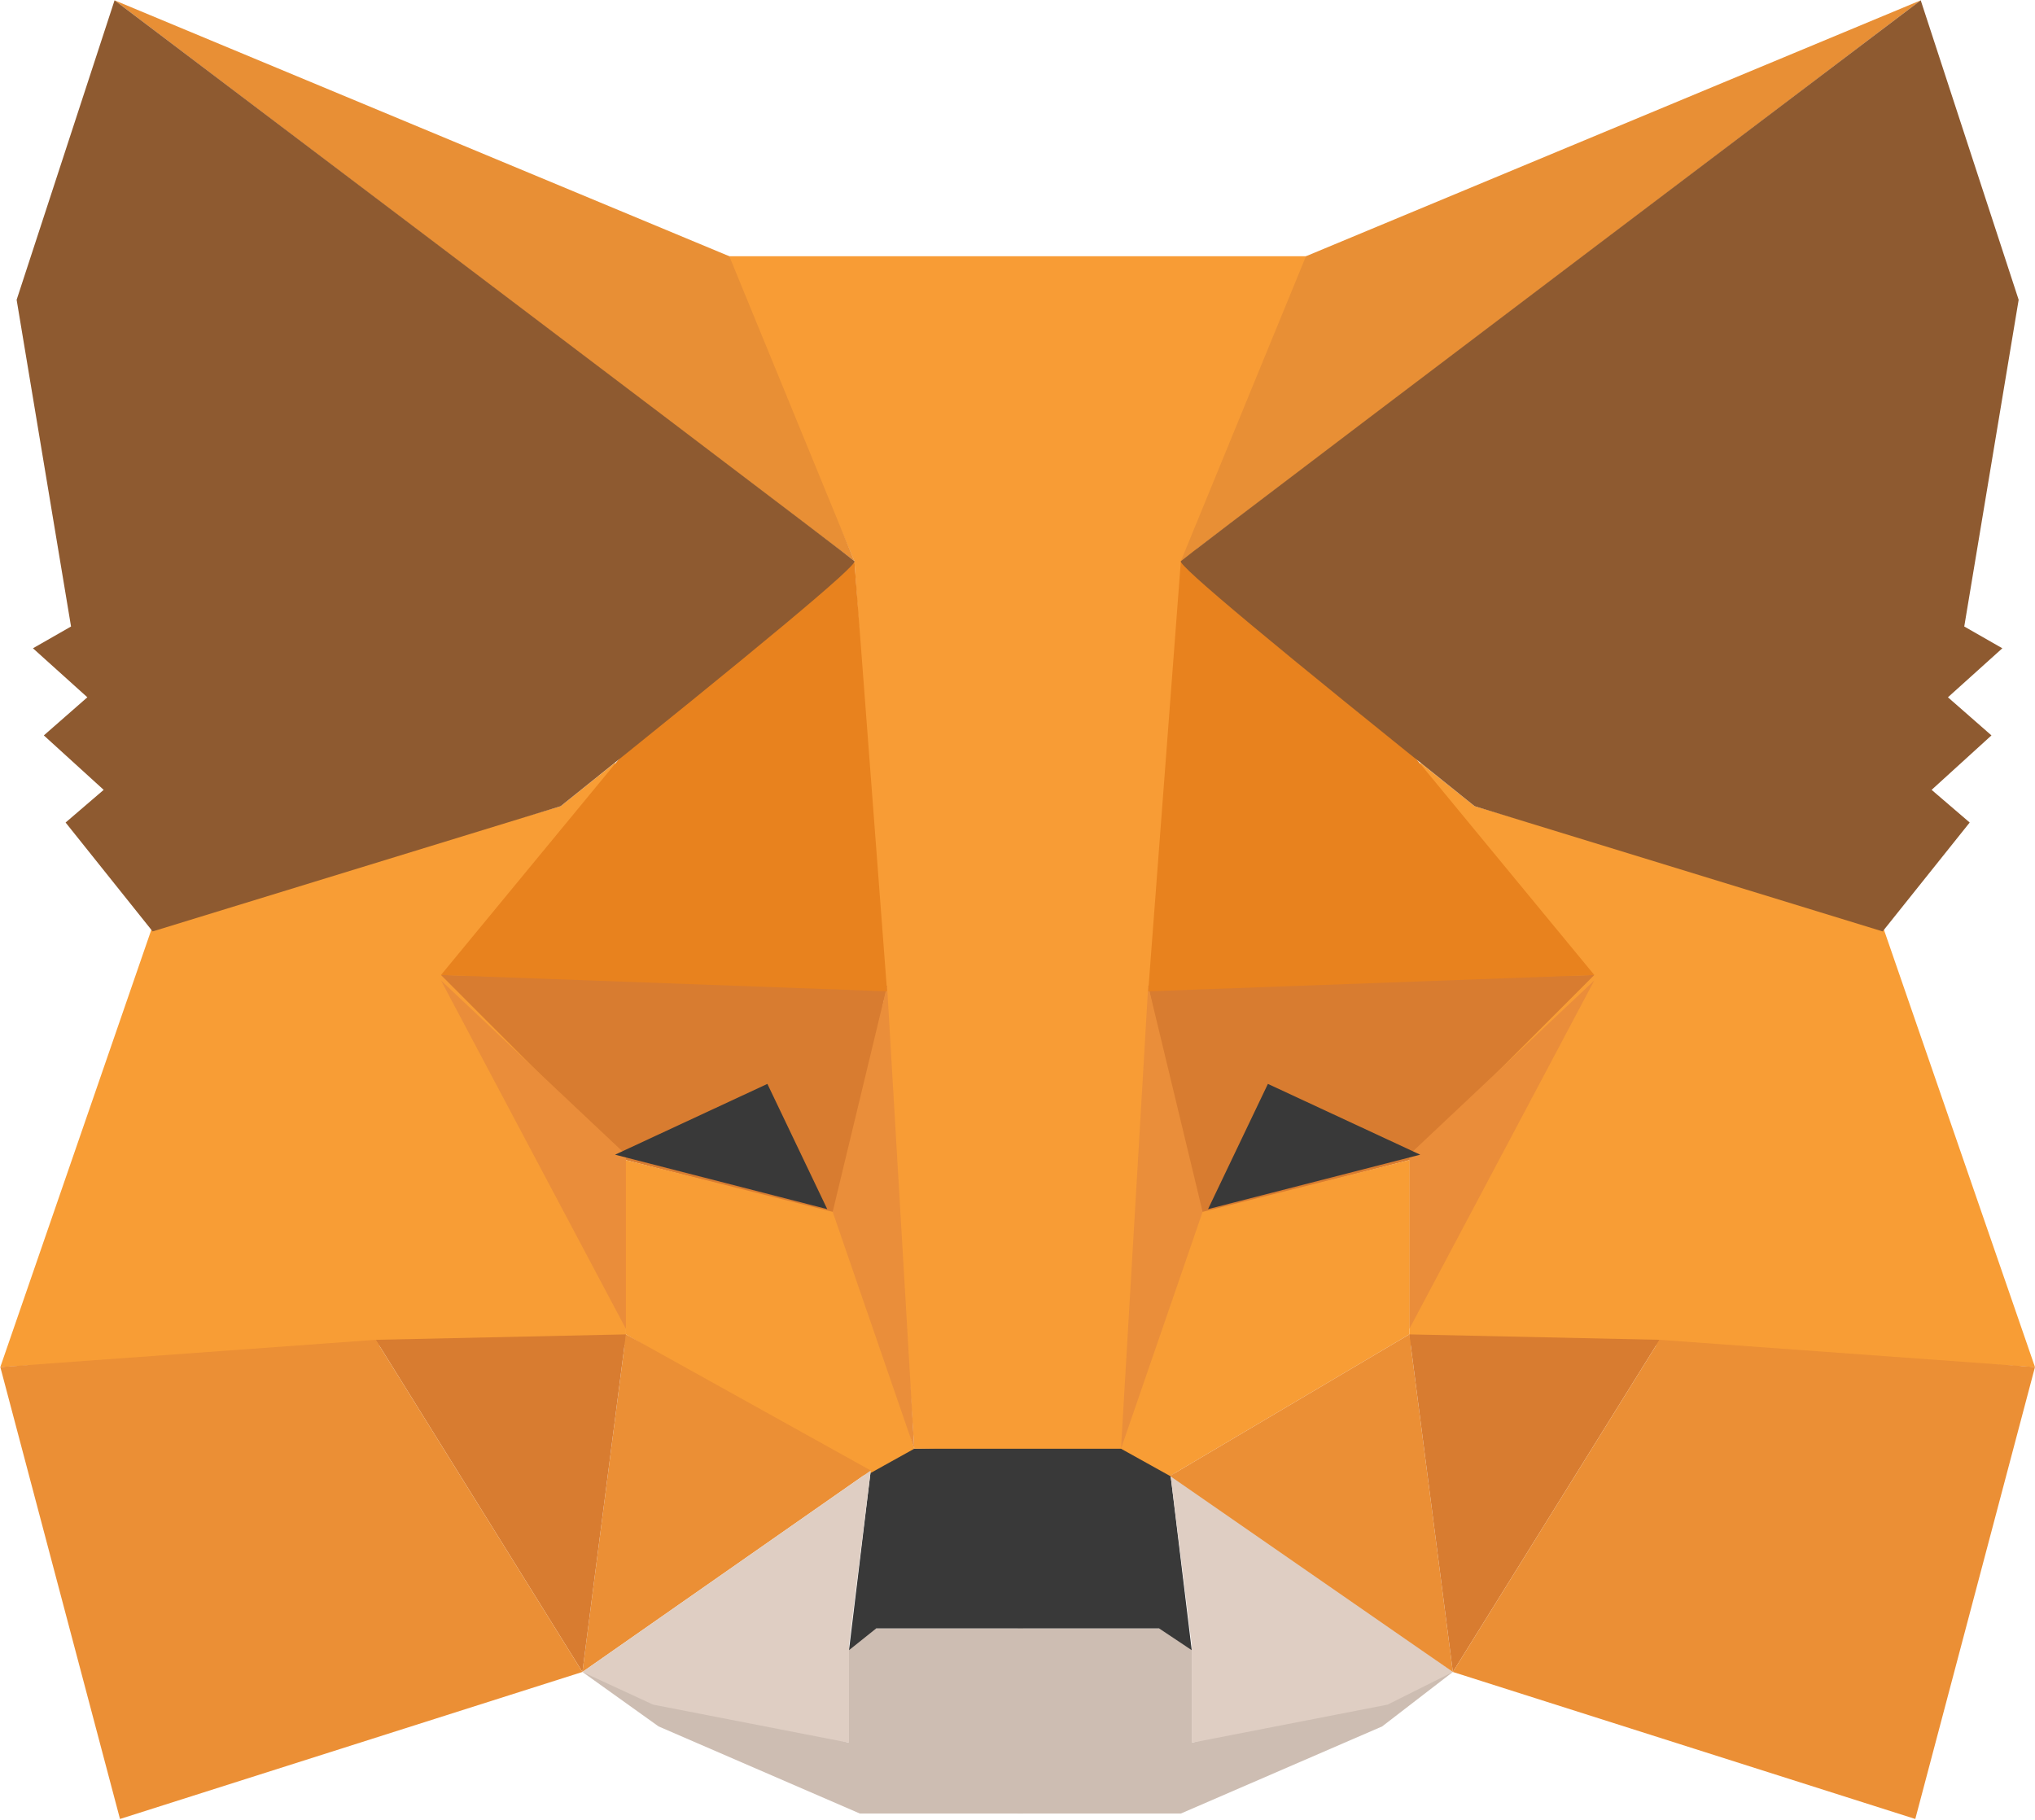
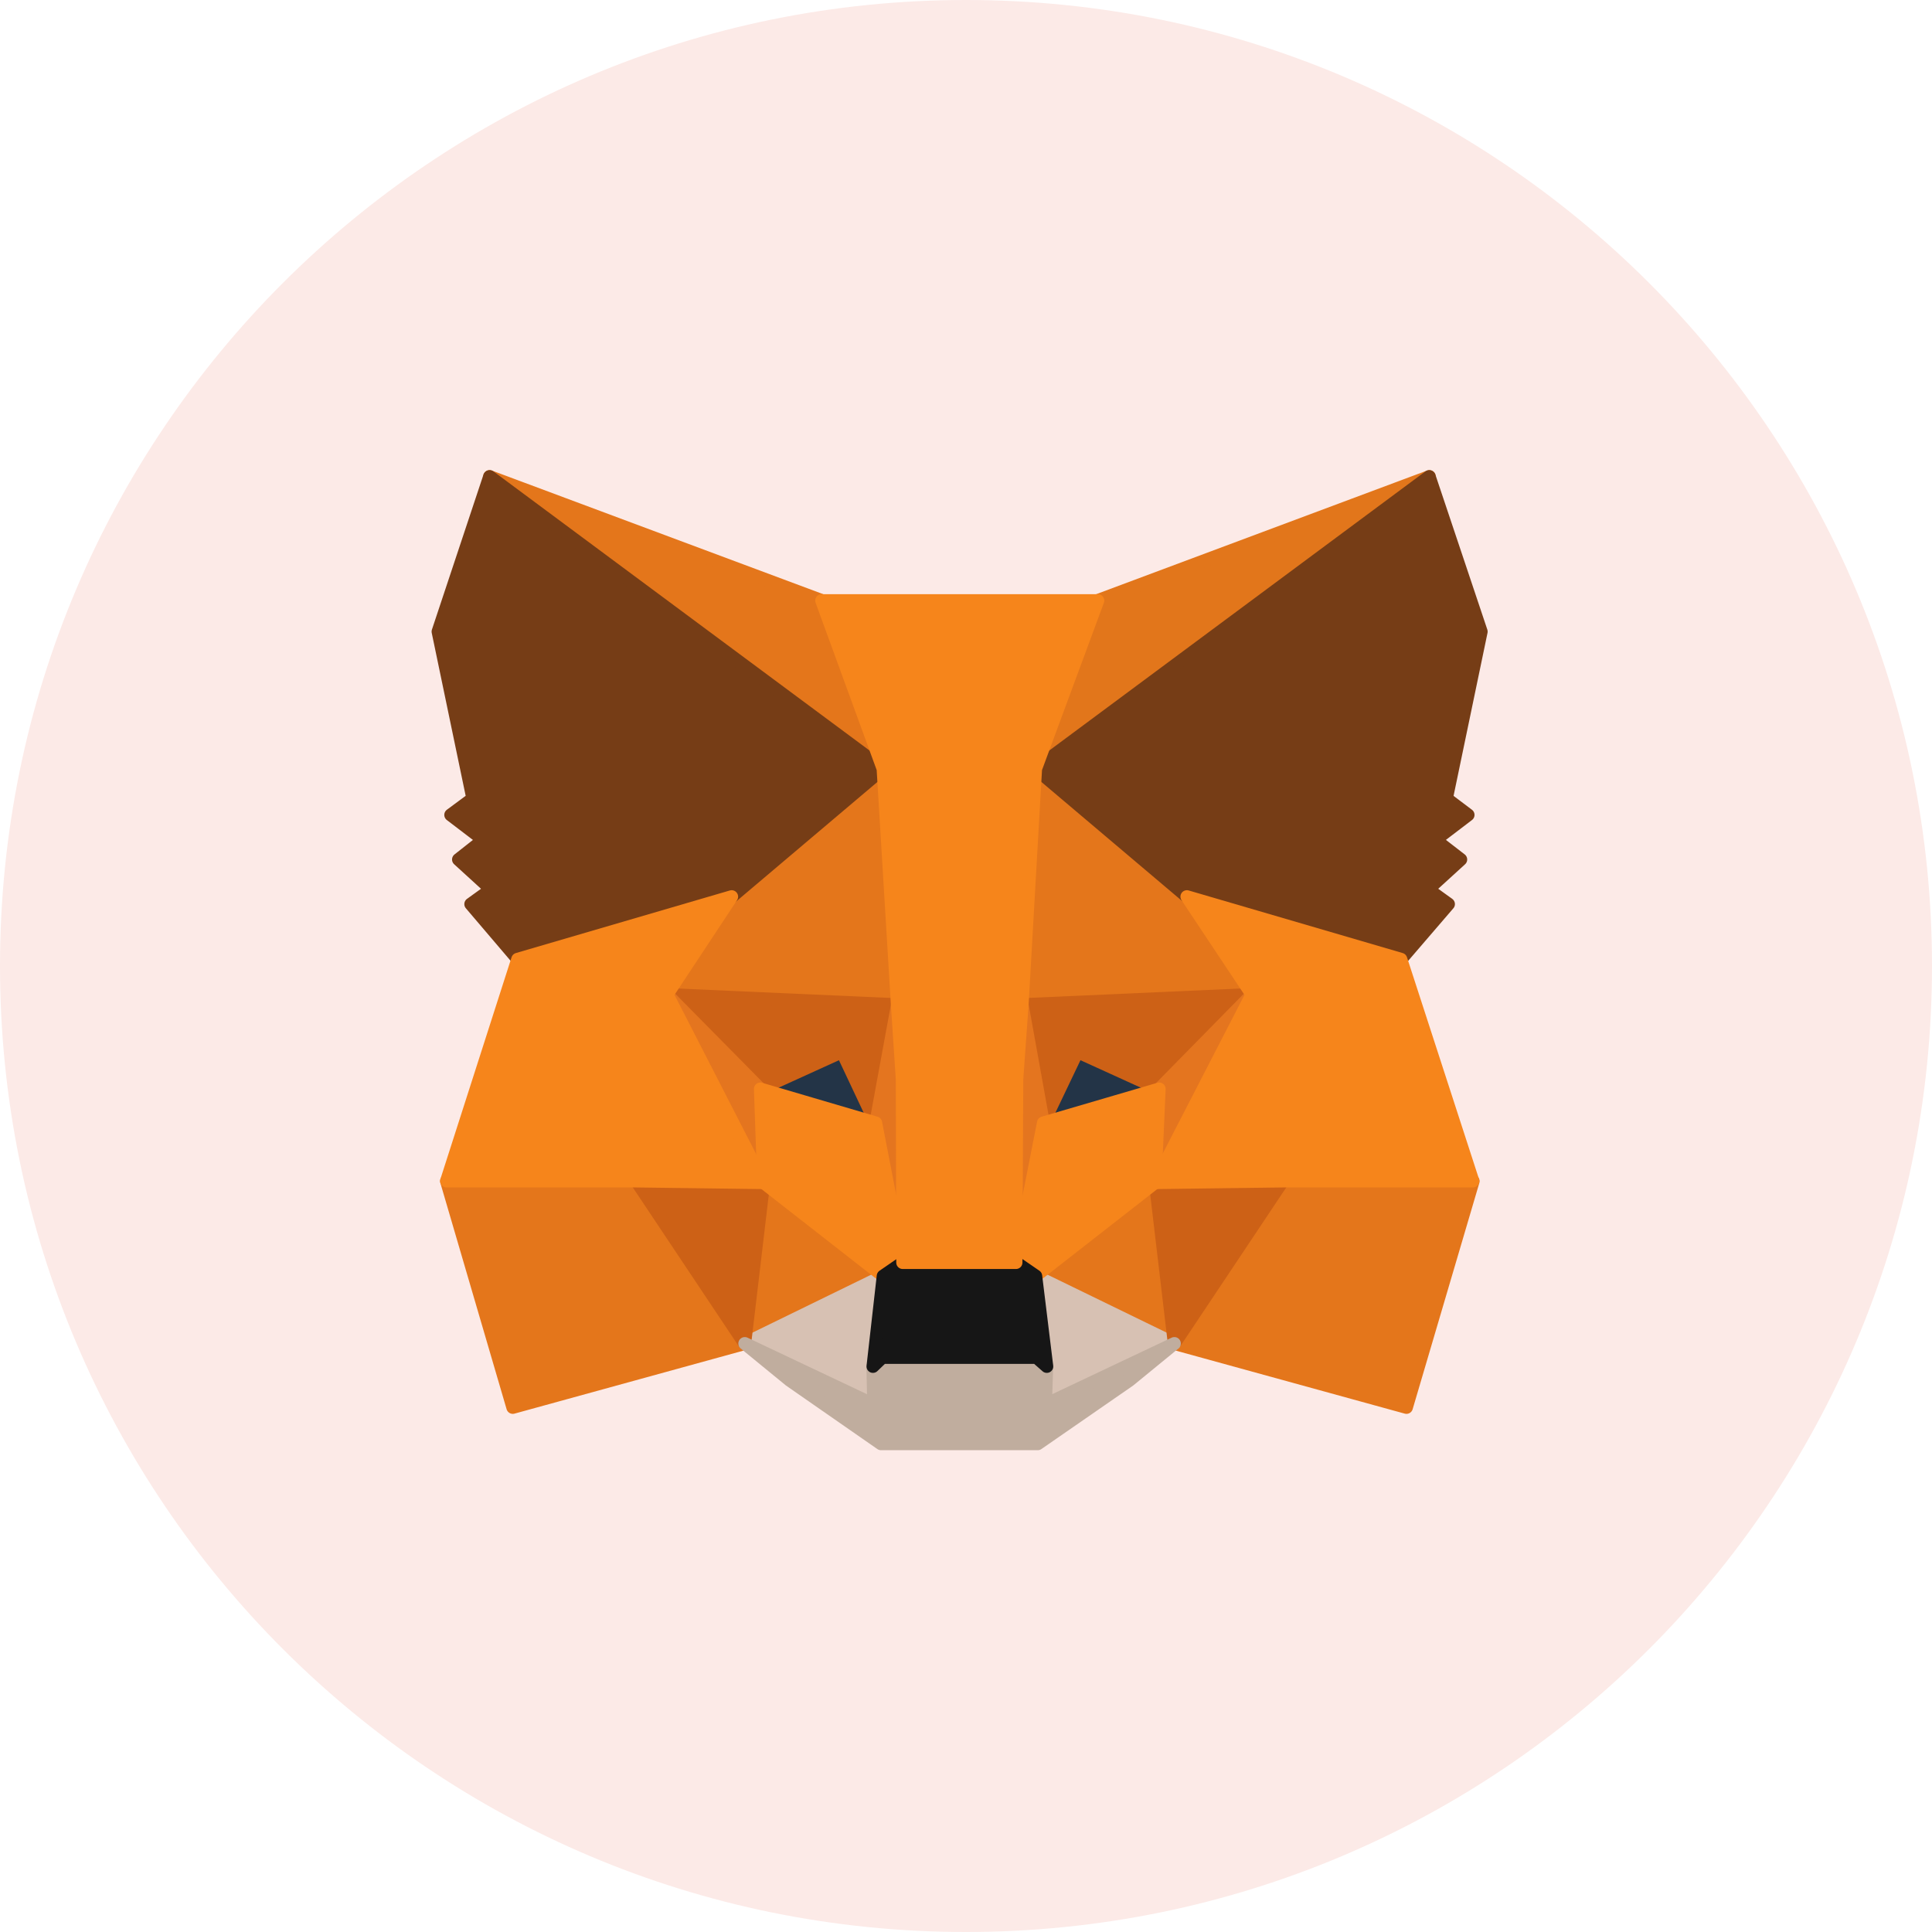
- <svg xmlns="http://www.w3.org/2000/svg" height="355" viewBox="0 0 397 355" width="397">
-   <g fill="none" fill-rule="evenodd" transform="translate(-1 -1)">
-     <path d="m114.623 327.195 52.005 13.81v-18.059l4.245-4.249h29.717v21.246 14.873h-31.84l-39.269-16.997z" fill="#cdbdb2" />
-     <path d="m199.528 327.195 50.943 13.81v-18.059l4.245-4.249h29.717v21.246 14.873h-31.84l-39.269-16.997z" fill="#cdbdb2" transform="matrix(-1 0 0 1 483.9623 0)" />
-     <path d="m170.873 287.89-4.245 35.057 5.307-4.249h55.189l6.368 4.249-4.245-35.057-8.491-5.312-42.453 1.062z" fill="#393939" />
-     <path d="m142.217 50.992 25.472 59.49 11.675 173.159h41.392l12.736-173.159 23.349-59.49z" fill="#f89c35" />
-     <path d="m30.778 181.657-29.717 86.048 74.292-4.249h47.759v-37.181l-2.123-76.487-10.613 8.499z" fill="#f89d35" />
-     <path d="m87.028 191.218 87.028 2.125-9.552 44.618-41.392-10.623z" fill="#d87c30" />
-     <path d="m87.028 192.28 36.085 33.994v33.994z" fill="#ea8d3a" />
-     <path d="m123.113 227.337 42.453 10.623 13.797 45.68-9.552 5.312-46.698-27.62z" fill="#f89d35" />
-     <path d="m123.113 261.331-8.491 65.864 56.25-39.306z" fill="#eb8f35" />
-     <path d="m174.057 193.343 5.307 90.297-15.92-46.211z" fill="#ea8e3a" />
-     <path d="m74.292 262.394 48.821-1.062-8.491 65.864z" fill="#d87c30" />
-     <path d="m24.41 355.878 90.212-28.683-40.33-64.802-73.231 5.312z" fill="#eb8f35" />
-     <path d="m167.689 110.482-45.637 38.244-35.024 42.493 87.028 3.187z" fill="#e8821e" />
-     <path d="m114.623 327.195 56.25-39.306-4.245 33.994v19.122l-38.208-7.436z" fill="#dfcec3" />
-     <path d="m229.245 327.195 55.189-39.306-4.245 33.994v19.122l-38.208-7.436z" fill="#dfcec3" transform="matrix(-1 0 0 1 513.6793 0)" />
-     <path d="m132.665 212.465-11.675 24.433 41.392-10.623z" fill="#393939" transform="matrix(-1 0 0 1 283.3726 0)" />
-     <path d="m23.349 1.062 144.34 109.419-24.41-59.49z" fill="#e88f35" />
-     <path d="m23.349 1.062-19.104 58.428 10.613 63.739-7.429 4.249 10.613 9.561-8.491 7.436 11.675 10.623-7.429 6.374 16.981 21.246 79.599-24.433c38.915-31.161 58.019-47.096 57.311-47.805-.708-.708-48.821-37.181-144.34-109.419z" fill="#8e5a30" />
-     <g transform="matrix(-1 0 0 1 399.0566 0)">
-       <path d="m30.778 181.657-29.717 86.048 74.292-4.249h47.759v-37.181l-2.123-76.487-10.613 8.499z" fill="#f89d35" />
-       <path d="m87.028 191.218 87.028 2.125-9.552 44.618-41.392-10.623z" fill="#d87c30" />
-       <path d="m87.028 192.28 36.085 33.994v33.994z" fill="#ea8d3a" />
-       <path d="m123.113 227.337 42.453 10.623 13.797 45.68-9.552 5.312-46.698-27.62z" fill="#f89d35" />
-       <path d="m123.113 261.331-8.491 65.864 55.189-38.244z" fill="#eb8f35" />
-       <path d="m174.057 193.343 5.307 90.297-15.92-46.211z" fill="#ea8e3a" />
-       <path d="m74.292 262.394 48.821-1.062-8.491 65.864z" fill="#d87c30" />
-       <path d="m24.41 355.878 90.212-28.683-40.33-64.802-73.231 5.312z" fill="#eb8f35" />
-       <path d="m167.689 110.482-45.637 38.244-35.024 42.493 87.028 3.187z" fill="#e8821e" />
-       <path d="m132.665 212.465-11.675 24.433 41.392-10.623z" fill="#393939" transform="matrix(-1 0 0 1 283.3726 0)" />
-       <path d="m23.349 1.062 144.34 109.419-24.41-59.49z" fill="#e88f35" />
-       <path d="m23.349 1.062-19.104 58.428 10.613 63.739-7.429 4.249 10.613 9.561-8.491 7.436 11.675 10.623-7.429 6.374 16.981 21.246 79.599-24.433c38.915-31.161 58.019-47.096 57.311-47.805-.708-.708-48.821-37.181-144.34-109.419z" fill="#8e5a30" />
-     </g>
-   </g>
+ <svg xmlns="http://www.w3.org/2000/svg" width="48" height="48" viewBox="0 0 48 48" fill="none">
+   <path d="M24 48C37.255 48 48 37.255 48 24C48 10.745 37.255 0 24 0C10.745 0 0 10.745 0 24C0 37.255 10.745 48 24 48Z" fill="#FCEAE7" />
+   <path d="M35.512 11.84L25.398 19.352L27.269 14.92L35.512 11.84Z" fill="#E2761B" stroke="#E2761B" stroke-width="0.32" stroke-linecap="round" stroke-linejoin="round" />
+   <path d="M12.164 11.84L22.197 19.423L20.418 14.92L12.164 11.84Z" fill="#E4761B" stroke="#E4761B" stroke-width="0.32" stroke-linecap="round" stroke-linejoin="round" />
+   <path d="M31.873 29.254L29.18 33.381L34.943 34.967L36.6 29.345L31.873 29.254Z" fill="#E4761B" stroke="#E4761B" stroke-width="0.32" stroke-linecap="round" stroke-linejoin="round" />
+   <path d="M11.094 29.345L12.74 34.967L18.504 33.381L15.81 29.254L11.094 29.345Z" fill="#E4761B" stroke="#E4761B" stroke-width="0.32" stroke-linecap="round" stroke-linejoin="round" />
+   <path d="M18.176 22.279L16.57 24.708L22.293 24.962L22.09 18.812L18.176 22.279Z" fill="#E4761B" stroke="#E4761B" stroke-width="0.32" stroke-linecap="round" stroke-linejoin="round" />
+   <path d="M29.495 22.279L25.531 18.742L25.398 24.963L31.111 24.709L29.495 22.279Z" fill="#E4761B" stroke="#E4761B" stroke-width="0.32" stroke-linecap="round" stroke-linejoin="round" />
+   <path d="M18.504 33.377L21.94 31.7L18.971 29.383L18.504 33.377Z" fill="#E4761B" stroke="#E4761B" stroke-width="0.32" stroke-linecap="round" stroke-linejoin="round" />
+   <path d="M25.73 31.7L29.176 33.377L28.699 29.383L25.73 31.7Z" fill="#E4761B" stroke="#E4761B" stroke-width="0.32" stroke-linecap="round" stroke-linejoin="round" />
+   <path d="M29.176 33.38L25.73 31.703L26.005 33.95L25.974 34.895L29.176 33.38Z" fill="#D7C1B3" stroke="#D7C1B3" stroke-width="0.32" stroke-linecap="round" stroke-linejoin="round" />
+   <path d="M18.504 33.38L21.706 34.895L21.686 33.95L21.94 31.703L18.504 33.38Z" fill="#D7C1B3" stroke="#D7C1B3" stroke-width="0.32" stroke-linecap="round" stroke-linejoin="round" />
+   <path d="M21.757 27.901L18.891 27.058L20.913 26.133L21.757 27.901Z" fill="#233447" stroke="#233447" stroke-width="0.32" stroke-linecap="round" stroke-linejoin="round" />
+   <path d="M25.914 27.901L26.758 26.133L28.791 27.058L25.914 27.901Z" fill="#233447" stroke="#233447" stroke-width="0.32" stroke-linecap="round" stroke-linejoin="round" />
+   <path d="M18.502 33.381L18.99 29.254L15.809 29.345L18.502 33.381Z" fill="#CD6116" stroke="#CD6116" stroke-width="0.32" stroke-linecap="round" stroke-linejoin="round" />
+   <path d="M28.688 29.254L29.175 33.381L31.869 29.345L28.688 29.254Z" fill="#CD6116" stroke="#CD6116" stroke-width="0.32" stroke-linecap="round" stroke-linejoin="round" />
+   <path d="M31.107 24.707L25.395 24.961L25.923 27.899L26.767 26.13L28.8 27.055L31.107 24.707Z" fill="#CD6116" stroke="#CD6116" stroke-width="0.32" stroke-linecap="round" stroke-linejoin="round" />
+   <path d="M18.888 27.055L20.921 26.13L21.754 27.899L22.293 24.961L16.57 24.707L18.888 27.055Z" fill="#CD6116" stroke="#CD6116" stroke-width="0.32" stroke-linecap="round" stroke-linejoin="round" />
+   <path d="M16.57 24.707L18.969 29.383L18.888 27.055L16.57 24.707Z" fill="#E4751F" stroke="#E4751F" stroke-width="0.32" stroke-linecap="round" stroke-linejoin="round" />
+   <path d="M28.801 27.055L28.699 29.383L31.108 24.707L28.801 27.055Z" fill="#E4751F" stroke="#E4751F" stroke-width="0.32" stroke-linecap="round" stroke-linejoin="round" />
+   <path d="M22.297 24.961L21.758 27.898L22.429 31.365L22.581 26.801L22.297 24.961Z" fill="#E4751F" stroke="#E4751F" stroke-width="0.32" stroke-linecap="round" stroke-linejoin="round" />
+   <path d="M25.395 24.961L25.121 26.791L25.243 31.365L25.924 27.898L25.395 24.961Z" fill="#E4751F" stroke="#E4751F" stroke-width="0.32" stroke-linecap="round" stroke-linejoin="round" />
+   <path d="M25.923 27.898L25.242 31.364L25.73 31.7L28.698 29.382L28.8 27.055L25.923 27.898Z" fill="#F6851B" stroke="#F6851B" stroke-width="0.32" stroke-linecap="round" stroke-linejoin="round" />
+   <path d="M18.891 27.055L18.972 29.382L21.94 31.7L22.428 31.364L21.757 27.898L18.891 27.055Z" fill="#F6851B" stroke="#F6851B" stroke-width="0.32" stroke-linecap="round" stroke-linejoin="round" />
+   <path d="M25.975 34.894L26.006 33.948L25.751 33.724H21.919L21.686 33.948L21.706 34.894L18.504 33.379L19.622 34.294L21.889 35.87H25.782L28.059 34.294L29.177 33.379L25.975 34.894Z" fill="#C0AD9E" stroke="#C0AD9E" stroke-width="0.32" stroke-linecap="round" stroke-linejoin="round" />
+   <path d="M25.733 31.703L25.245 31.367H22.43L21.942 31.703L21.688 33.949L21.921 33.725H25.753L26.008 33.949L25.733 31.703Z" fill="#161616" stroke="#161616" stroke-width="0.32" stroke-linecap="round" stroke-linejoin="round" />
+   <path d="M35.936 19.84L36.8 15.692L35.509 11.84L25.73 19.097L29.491 22.279L34.807 23.834L35.987 22.462L35.479 22.096L36.292 21.354L35.661 20.866L36.474 20.246L35.936 19.84Z" fill="#763D16" stroke="#763D16" stroke-width="0.32" stroke-linecap="round" stroke-linejoin="round" />
+   <path d="M10.883 15.692L11.747 19.84L11.198 20.246L12.011 20.866L11.391 21.354L12.204 22.096L11.696 22.462L12.865 23.834L18.181 22.279L21.942 19.097L12.164 11.84L10.883 15.692Z" fill="#763D16" stroke="#763D16" stroke-width="0.32" stroke-linecap="round" stroke-linejoin="round" />
+   <path d="M34.804 23.832L29.488 22.277L31.104 24.707L28.695 29.383L31.867 29.342H36.593L34.804 23.832Z" fill="#F6851B" stroke="#F6851B" stroke-width="0.32" stroke-linecap="round" stroke-linejoin="round" />
+   <path d="M18.178 22.277L12.862 23.832L11.094 29.342H15.81L18.971 29.383L16.573 24.707L18.178 22.277Z" fill="#F6851B" stroke="#F6851B" stroke-width="0.32" stroke-linecap="round" stroke-linejoin="round" />
+   <path d="M25.395 24.965L25.73 19.099L27.275 14.922H20.414L21.939 19.099L22.294 24.965L22.416 26.814L22.427 31.368H25.242L25.263 26.814L25.395 24.965Z" fill="#F6851B" stroke="#F6851B" stroke-width="0.32" stroke-linecap="round" stroke-linejoin="round" />
</svg>
